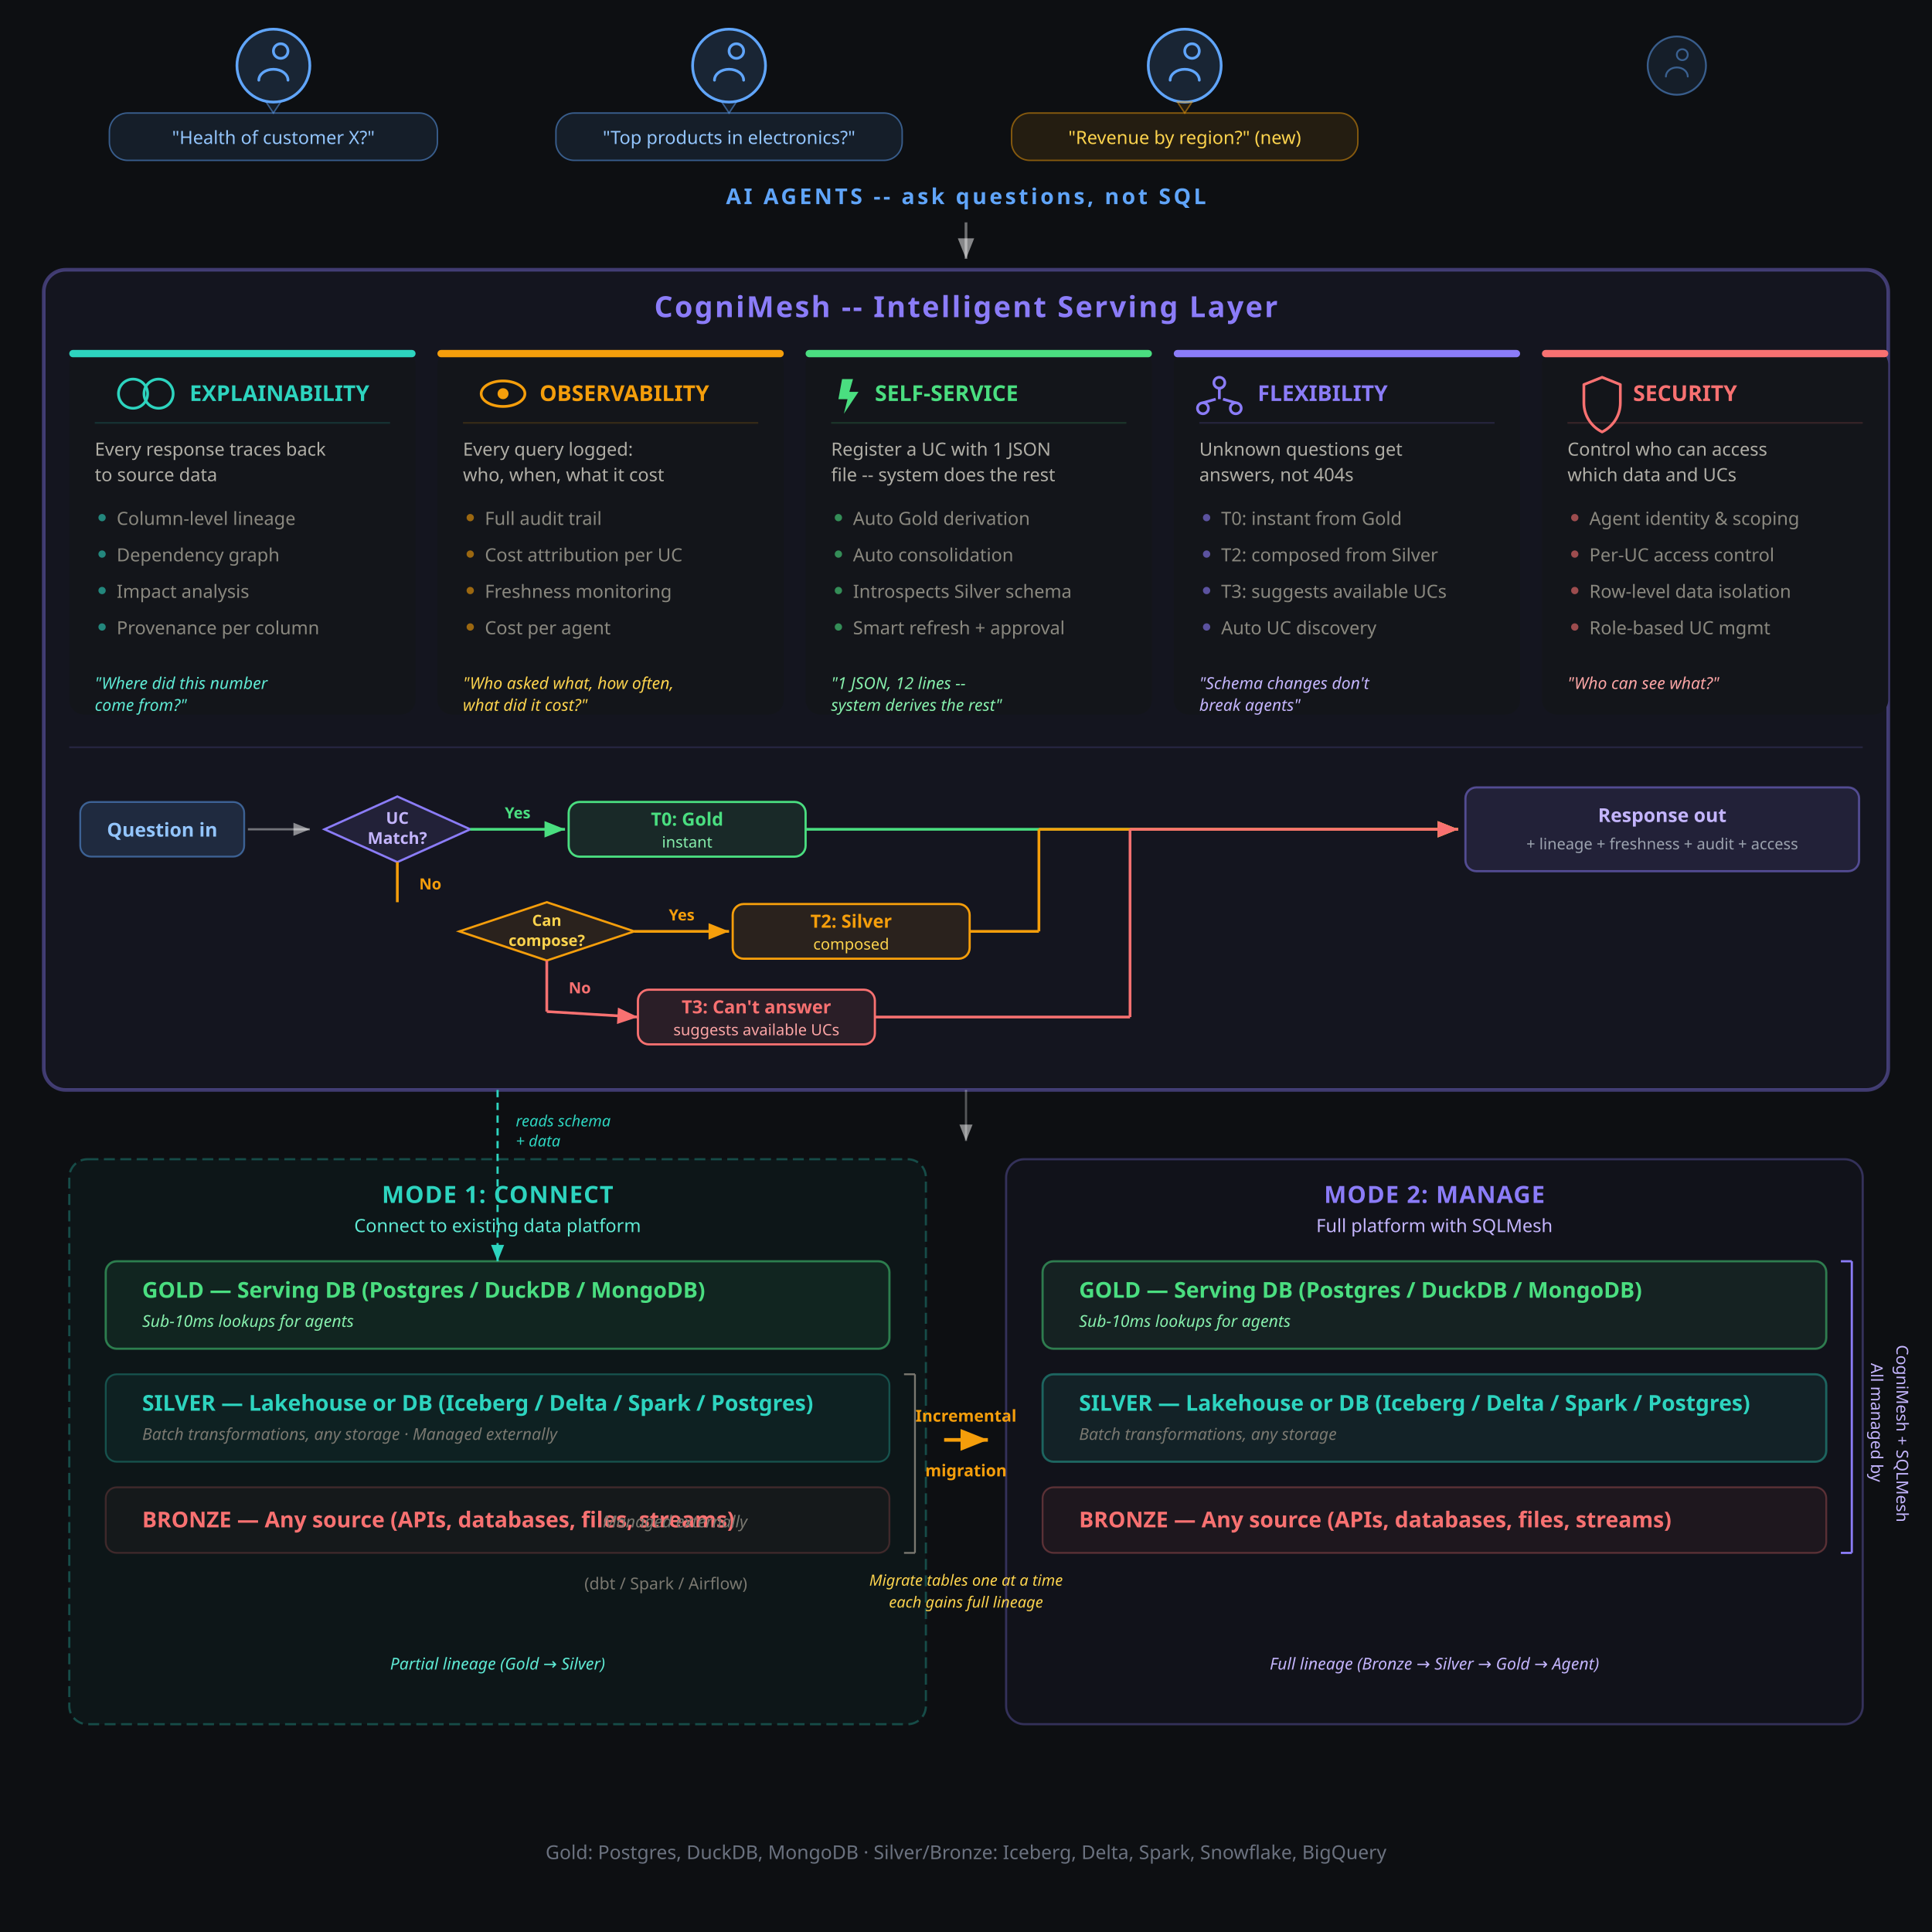
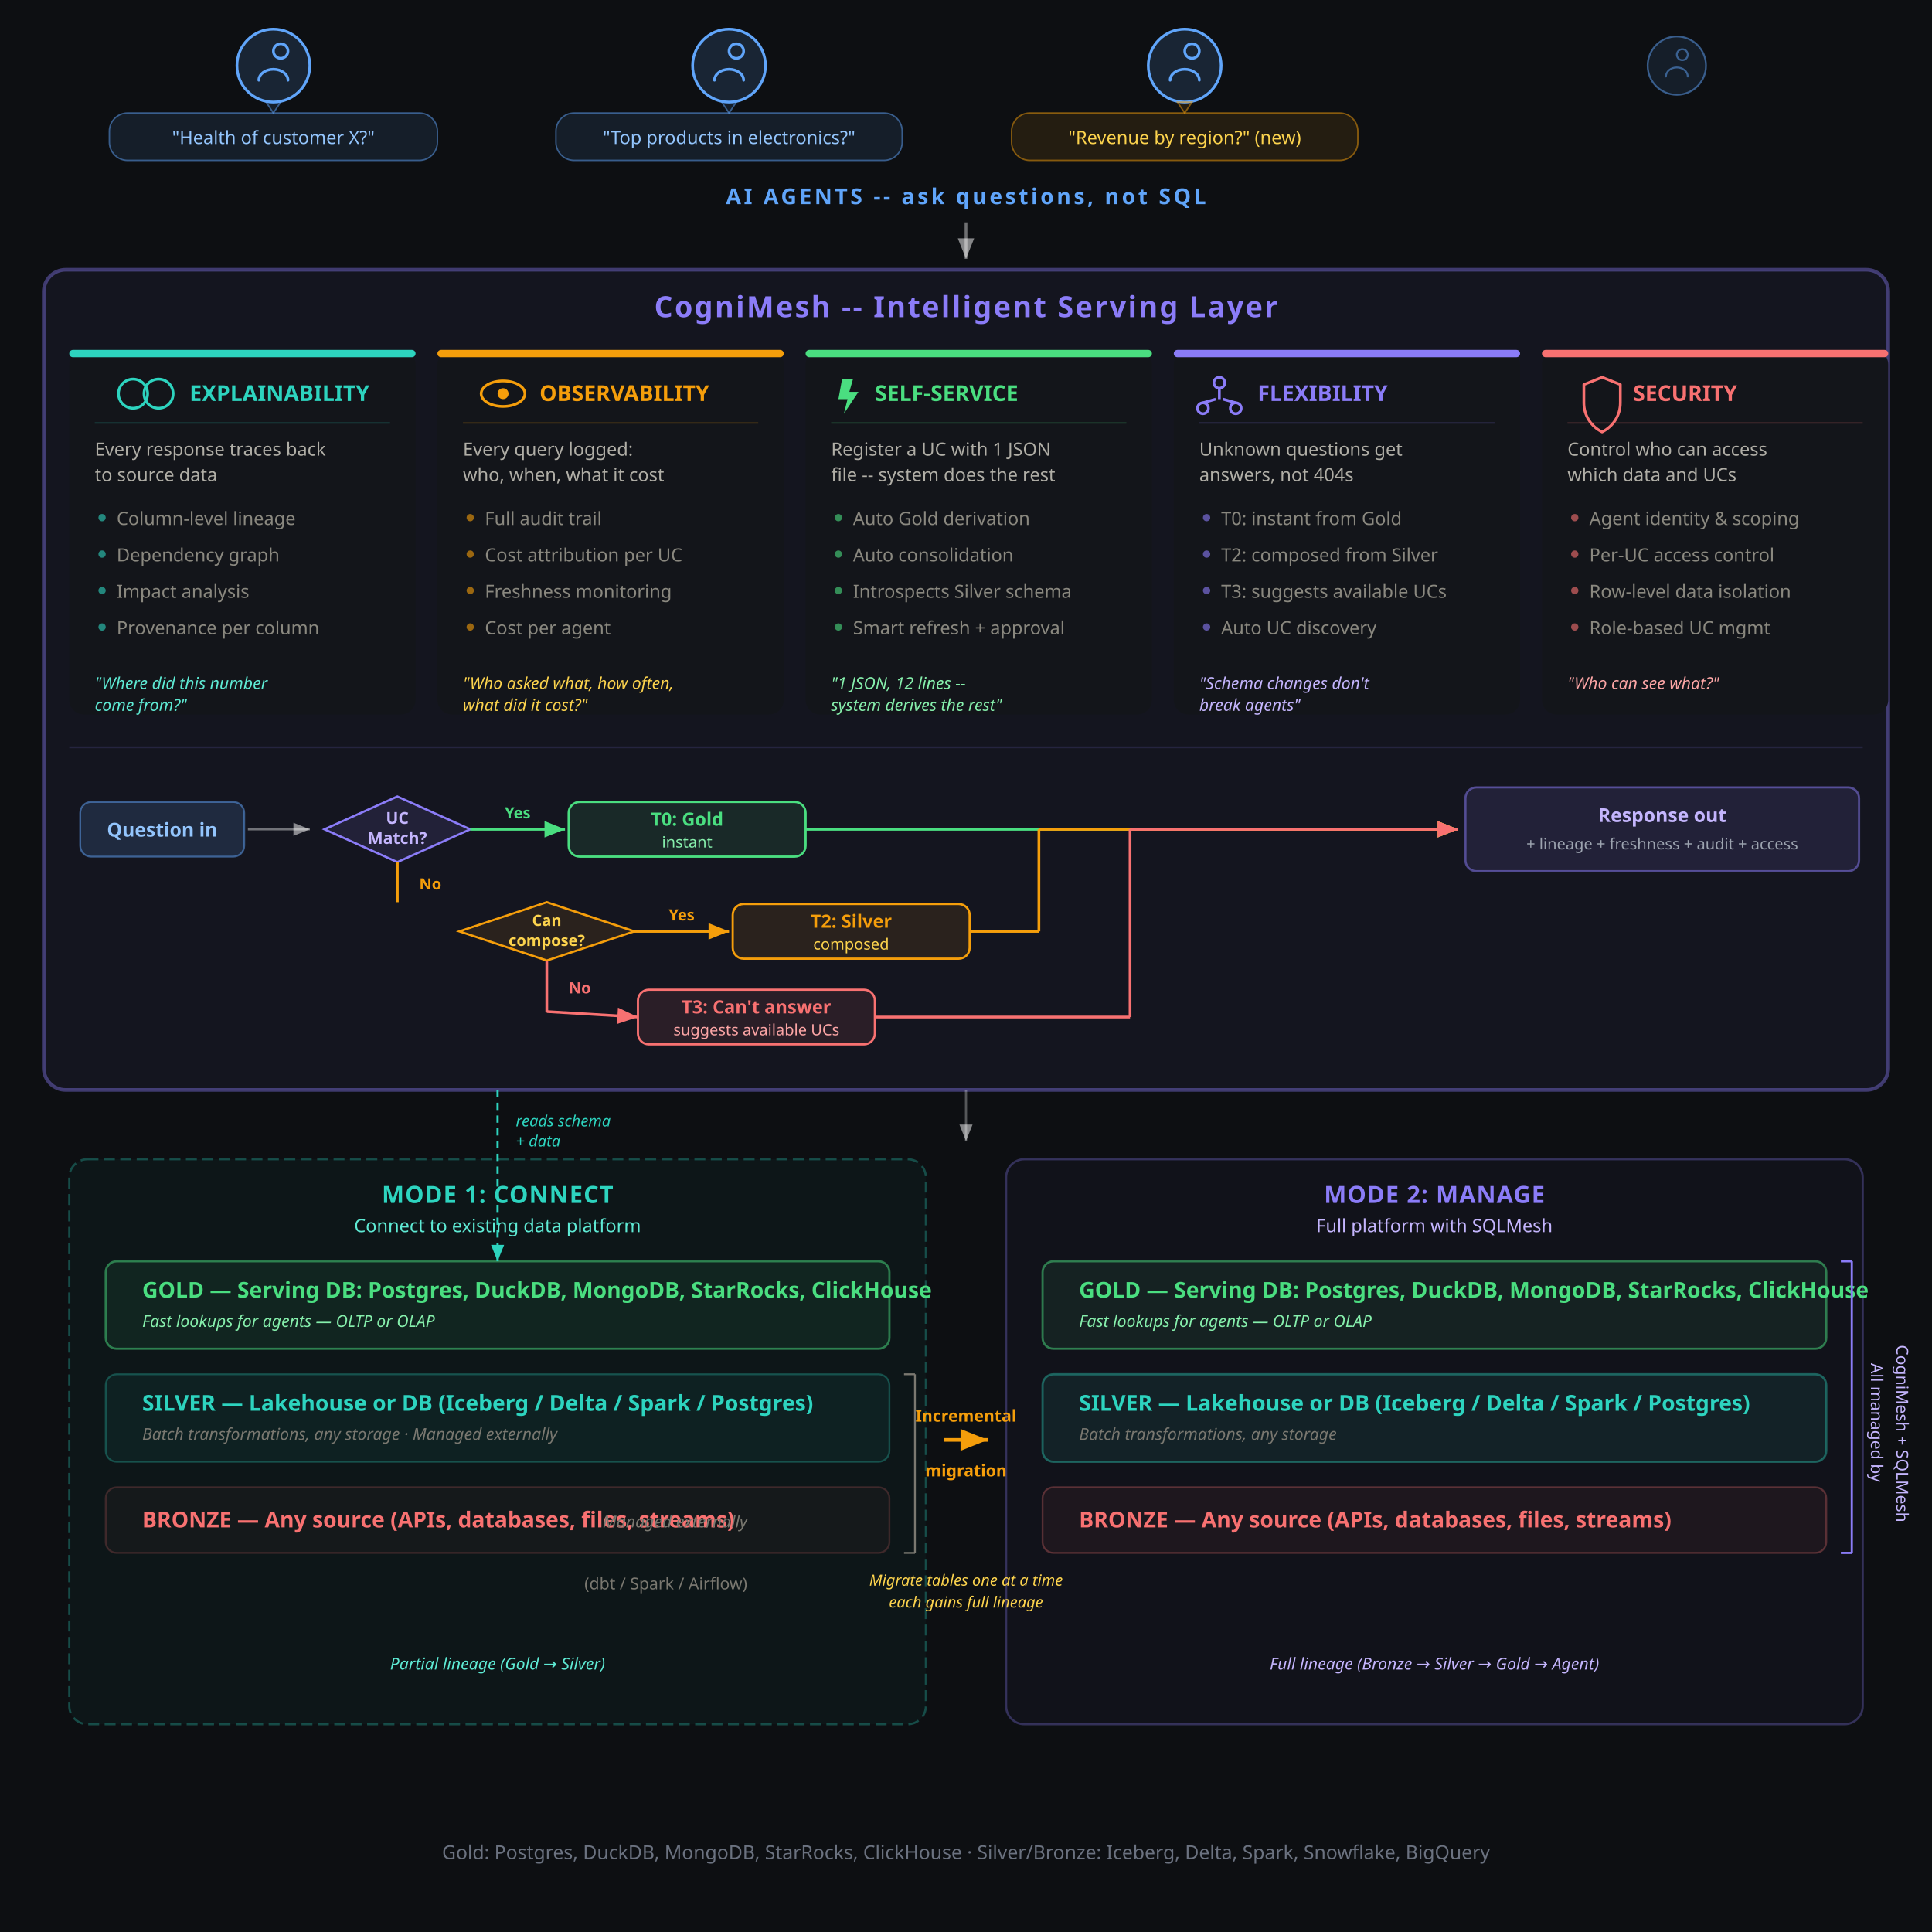
<svg xmlns="http://www.w3.org/2000/svg" viewBox="0 0 1060 1060" width="1060" height="1060">
  <defs>
    <marker id="arrow" viewBox="0 0 10 8" refX="10" refY="4" markerWidth="8" markerHeight="6" orient="auto-start-reverse">
      <path d="M0,0 L10,4 L0,8 Z" fill="rgba(255,255,255,0.5)" />
    </marker>
    <marker id="arrowPurple" viewBox="0 0 10 8" refX="10" refY="4" markerWidth="8" markerHeight="6" orient="auto-start-reverse">
      <path d="M0,0 L10,4 L0,8 Z" fill="rgba(139,124,248,0.7)" />
    </marker>
    <marker id="arrowGreen" viewBox="0 0 10 8" refX="10" refY="4" markerWidth="8" markerHeight="6" orient="auto-start-reverse">
      <path d="M0,0 L10,4 L0,8 Z" fill="#4ade80" />
    </marker>
    <marker id="arrowAmber" viewBox="0 0 10 8" refX="10" refY="4" markerWidth="8" markerHeight="6" orient="auto-start-reverse">
      <path d="M0,0 L10,4 L0,8 Z" fill="#f59e0b" />
    </marker>
    <marker id="arrowCoral" viewBox="0 0 10 8" refX="10" refY="4" markerWidth="8" markerHeight="6" orient="auto-start-reverse">
      <path d="M0,0 L10,4 L0,8 Z" fill="#f87171" />
    </marker>
    <marker id="arrowTeal" viewBox="0 0 10 8" refX="10" refY="4" markerWidth="8" markerHeight="6" orient="auto-start-reverse">
      <path d="M0,0 L10,4 L0,8 Z" fill="#2dd4bf" />
    </marker>
  </defs>
  <rect width="1060" height="1060" fill="#0d0f12" />
  <circle cx="150" cy="36" r="20" fill="rgba(96,165,250,0.15)" stroke="#60a5fa" stroke-width="1.5" />
  <path d="M150,28 a4,4 0 1,1 0,0.01 M142,44 a8,6 0 0,1 16,0" fill="none" stroke="#60a5fa" stroke-width="1.5" stroke-linecap="round" />
  <rect x="60" y="62" width="180" height="26" rx="10" fill="rgba(96,165,250,0.1)" stroke="#60a5fa" stroke-width="0.8" stroke-opacity="0.5" />
  <path d="M150,62 l-4,-6 l8,0 Z" fill="rgba(96,165,250,0.1)" stroke="#60a5fa" stroke-width="0.8" stroke-opacity="0.5" />
  <text x="150" y="79" text-anchor="middle" fill="#93c5fd" font-size="10" font-family="system-ui,sans-serif">"Health of customer X?"</text>
  <circle cx="400" cy="36" r="20" fill="rgba(96,165,250,0.15)" stroke="#60a5fa" stroke-width="1.5" />
  <path d="M400,28 a4,4 0 1,1 0,0.01 M392,44 a8,6 0 0,1 16,0" fill="none" stroke="#60a5fa" stroke-width="1.5" stroke-linecap="round" />
  <rect x="305" y="62" width="190" height="26" rx="10" fill="rgba(96,165,250,0.1)" stroke="#60a5fa" stroke-width="0.8" stroke-opacity="0.5" />
  <path d="M400,62 l-4,-6 l8,0 Z" fill="rgba(96,165,250,0.1)" stroke="#60a5fa" stroke-width="0.8" stroke-opacity="0.5" />
  <text x="400" y="79" text-anchor="middle" fill="#93c5fd" font-size="10" font-family="system-ui,sans-serif">"Top products in electronics?"</text>
  <circle cx="650" cy="36" r="20" fill="rgba(96,165,250,0.15)" stroke="#60a5fa" stroke-width="1.5" />
  <path d="M650,28 a4,4 0 1,1 0,0.01 M642,44 a8,6 0 0,1 16,0" fill="none" stroke="#60a5fa" stroke-width="1.5" stroke-linecap="round" />
  <rect x="555" y="62" width="190" height="26" rx="10" fill="rgba(245,158,11,0.1)" stroke="#f59e0b" stroke-width="0.8" stroke-opacity="0.5" />
  <path d="M650,62 l-4,-6 l8,0 Z" fill="rgba(245,158,11,0.1)" stroke="#f59e0b" stroke-width="0.8" stroke-opacity="0.5" />
  <text x="650" y="79" text-anchor="middle" fill="#fcd34d" font-size="10" font-family="system-ui,sans-serif">"Revenue by region?" (new)</text>
  <circle cx="920" cy="36" r="16" fill="rgba(96,165,250,0.1)" stroke="#60a5fa" stroke-width="1" stroke-opacity="0.5" />
  <path d="M920,30 a3,3 0 1,1 0,0.01 M914,42 a6,5 0 0,1 12,0" fill="none" stroke="#60a5fa" stroke-width="1" stroke-opacity="0.5" stroke-linecap="round" />
  <text x="530" y="112" text-anchor="middle" fill="#60a5fa" font-size="12" font-weight="bold" font-family="system-ui,sans-serif" letter-spacing="1.5">AI AGENTS -- ask questions, not SQL</text>
  <line x1="530" y1="122" x2="530" y2="142" stroke="rgba(255,255,255,0.4)" stroke-width="1.5" marker-end="url(#arrow)" />
  <rect x="24" y="148" width="1012" height="450" rx="12" fill="rgba(139,124,248,0.06)" stroke="#8b7cf8" stroke-width="2" stroke-opacity="0.4" />
  <text x="530" y="174" text-anchor="middle" fill="#8b7cf8" font-size="16" font-weight="bold" font-family="system-ui,sans-serif" letter-spacing="1">CogniMesh -- Intelligent Serving Layer</text>
  <rect x="38" y="192" width="190" height="200" rx="8" fill="#13151a" />
  <rect x="38" y="192" width="190" height="4" rx="2" fill="#2dd4bf" />
  <circle cx="73" cy="216" r="8" fill="none" stroke="#2dd4bf" stroke-width="1.5" />
  <circle cx="87" cy="216" r="8" fill="none" stroke="#2dd4bf" stroke-width="1.5" />
  <text x="104" y="220" fill="#2dd4bf" font-size="12" font-weight="bold" font-family="system-ui,sans-serif">EXPLAINABILITY</text>
  <line x1="52" y1="232" x2="214" y2="232" stroke="rgba(45,212,191,0.15)" stroke-width="1" />
  <text x="52" y="250" fill="#b0aea6" font-size="10" font-family="system-ui,sans-serif">Every response traces back</text>
  <text x="52" y="264" fill="#b0aea6" font-size="10" font-family="system-ui,sans-serif">to source data</text>
  <circle cx="56" cy="284" r="2" fill="#2dd4bf" fill-opacity="0.6" />
  <text x="64" y="288" fill="#8a887f" font-size="10" font-family="system-ui,sans-serif">Column-level lineage</text>
  <circle cx="56" cy="304" r="2" fill="#2dd4bf" fill-opacity="0.6" />
  <text x="64" y="308" fill="#8a887f" font-size="10" font-family="system-ui,sans-serif">Dependency graph</text>
  <circle cx="56" cy="324" r="2" fill="#2dd4bf" fill-opacity="0.6" />
  <text x="64" y="328" fill="#8a887f" font-size="10" font-family="system-ui,sans-serif">Impact analysis</text>
  <circle cx="56" cy="344" r="2" fill="#2dd4bf" fill-opacity="0.6" />
  <text x="64" y="348" fill="#8a887f" font-size="10" font-family="system-ui,sans-serif">Provenance per column</text>
  <text x="52" y="378" fill="#5eead4" font-size="9" font-family="system-ui,sans-serif" font-style="italic">"Where did this number</text>
  <text x="52" y="390" fill="#5eead4" font-size="9" font-family="system-ui,sans-serif" font-style="italic"> come from?"</text>
  <rect x="240" y="192" width="190" height="200" rx="8" fill="#13151a" />
  <rect x="240" y="192" width="190" height="4" rx="2" fill="#f59e0b" />
  <ellipse cx="276" cy="216" rx="12" ry="7" fill="none" stroke="#f59e0b" stroke-width="1.5" />
  <circle cx="276" cy="216" r="3" fill="#f59e0b" />
  <text x="296" y="220" fill="#f59e0b" font-size="12" font-weight="bold" font-family="system-ui,sans-serif">OBSERVABILITY</text>
  <line x1="254" y1="232" x2="416" y2="232" stroke="rgba(245,158,11,0.15)" stroke-width="1" />
  <text x="254" y="250" fill="#b0aea6" font-size="10" font-family="system-ui,sans-serif">Every query logged:</text>
  <text x="254" y="264" fill="#b0aea6" font-size="10" font-family="system-ui,sans-serif">who, when, what it cost</text>
  <circle cx="258" cy="284" r="2" fill="#f59e0b" fill-opacity="0.6" />
  <text x="266" y="288" fill="#8a887f" font-size="10" font-family="system-ui,sans-serif">Full audit trail</text>
  <circle cx="258" cy="304" r="2" fill="#f59e0b" fill-opacity="0.6" />
  <text x="266" y="308" fill="#8a887f" font-size="10" font-family="system-ui,sans-serif">Cost attribution per UC</text>
  <circle cx="258" cy="324" r="2" fill="#f59e0b" fill-opacity="0.6" />
  <text x="266" y="328" fill="#8a887f" font-size="10" font-family="system-ui,sans-serif">Freshness monitoring</text>
  <circle cx="258" cy="344" r="2" fill="#f59e0b" fill-opacity="0.6" />
  <text x="266" y="348" fill="#8a887f" font-size="10" font-family="system-ui,sans-serif">Cost per agent</text>
  <text x="254" y="378" fill="#fcd34d" font-size="9" font-family="system-ui,sans-serif" font-style="italic">"Who asked what, how often,</text>
  <text x="254" y="390" fill="#fcd34d" font-size="9" font-family="system-ui,sans-serif" font-style="italic"> what did it cost?"</text>
  <rect x="442" y="192" width="190" height="200" rx="8" fill="#13151a" />
  <rect x="442" y="192" width="190" height="4" rx="2" fill="#4ade80" />
  <path d="M462,208 l6,0 l-2,7 l5,0 l-8,12 l2,-8 l-5,0 Z" fill="#4ade80" />
  <text x="480" y="220" fill="#4ade80" font-size="12" font-weight="bold" font-family="system-ui,sans-serif">SELF-SERVICE</text>
  <line x1="456" y1="232" x2="618" y2="232" stroke="rgba(74,222,128,0.15)" stroke-width="1" />
  <text x="456" y="250" fill="#b0aea6" font-size="10" font-family="system-ui,sans-serif">Register a UC with 1 JSON</text>
  <text x="456" y="264" fill="#b0aea6" font-size="10" font-family="system-ui,sans-serif">file -- system does the rest</text>
  <circle cx="460" cy="284" r="2" fill="#4ade80" fill-opacity="0.6" />
  <text x="468" y="288" fill="#8a887f" font-size="10" font-family="system-ui,sans-serif">Auto Gold derivation</text>
  <circle cx="460" cy="304" r="2" fill="#4ade80" fill-opacity="0.6" />
  <text x="468" y="308" fill="#8a887f" font-size="10" font-family="system-ui,sans-serif">Auto consolidation</text>
  <circle cx="460" cy="324" r="2" fill="#4ade80" fill-opacity="0.6" />
  <text x="468" y="328" fill="#8a887f" font-size="10" font-family="system-ui,sans-serif">Introspects Silver schema</text>
  <circle cx="460" cy="344" r="2" fill="#4ade80" fill-opacity="0.6" />
  <text x="468" y="348" fill="#8a887f" font-size="10" font-family="system-ui,sans-serif">Smart refresh + approval</text>
  <text x="456" y="378" fill="#86efac" font-size="9" font-family="system-ui,sans-serif" font-style="italic">"1 JSON, 12 lines --</text>
  <text x="456" y="390" fill="#86efac" font-size="9" font-family="system-ui,sans-serif" font-style="italic"> system derives the rest"</text>
  <rect x="644" y="192" width="190" height="200" rx="8" fill="#13151a" />
  <rect x="644" y="192" width="190" height="4" rx="2" fill="#8b7cf8" />
  <circle cx="669" cy="210" r="3" fill="none" stroke="#8b7cf8" stroke-width="1.5" />
  <line x1="669" y1="213" x2="669" y2="219" stroke="#8b7cf8" stroke-width="1.5" />
  <circle cx="660" cy="224" r="3" fill="none" stroke="#8b7cf8" stroke-width="1.5" />
  <circle cx="678" cy="224" r="3" fill="none" stroke="#8b7cf8" stroke-width="1.5" />
  <line x1="667" y1="219" x2="660" y2="221" stroke="#8b7cf8" stroke-width="1.5" />
  <line x1="671" y1="219" x2="678" y2="221" stroke="#8b7cf8" stroke-width="1.5" />
  <text x="690" y="220" fill="#8b7cf8" font-size="12" font-weight="bold" font-family="system-ui,sans-serif">FLEXIBILITY</text>
  <line x1="658" y1="232" x2="820" y2="232" stroke="rgba(139,124,248,0.15)" stroke-width="1" />
  <text x="658" y="250" fill="#b0aea6" font-size="10" font-family="system-ui,sans-serif">Unknown questions get</text>
  <text x="658" y="264" fill="#b0aea6" font-size="10" font-family="system-ui,sans-serif">answers, not 404s</text>
  <circle cx="662" cy="284" r="2" fill="#8b7cf8" fill-opacity="0.6" />
  <text x="670" y="288" fill="#8a887f" font-size="10" font-family="system-ui,sans-serif">T0: instant from Gold</text>
  <circle cx="662" cy="304" r="2" fill="#8b7cf8" fill-opacity="0.6" />
  <text x="670" y="308" fill="#8a887f" font-size="10" font-family="system-ui,sans-serif">T2: composed from Silver</text>
  <circle cx="662" cy="324" r="2" fill="#8b7cf8" fill-opacity="0.6" />
  <text x="670" y="328" fill="#8a887f" font-size="10" font-family="system-ui,sans-serif">T3: suggests available UCs</text>
  <circle cx="662" cy="344" r="2" fill="#8b7cf8" fill-opacity="0.6" />
  <text x="670" y="348" fill="#8a887f" font-size="10" font-family="system-ui,sans-serif">Auto UC discovery</text>
  <text x="658" y="378" fill="#c4b5fd" font-size="9" font-family="system-ui,sans-serif" font-style="italic">"Schema changes don't</text>
  <text x="658" y="390" fill="#c4b5fd" font-size="9" font-family="system-ui,sans-serif" font-style="italic"> break agents"</text>
  <rect x="846" y="192" width="190" height="200" rx="8" fill="#13151a" />
  <rect x="846" y="192" width="190" height="4" rx="2" fill="#f87171" />
  <path d="M879,207 l-10,4 v10 c0,7 4,13 10,16 c6,-3 10,-9 10,-16 v-10 Z" fill="none" stroke="#f87171" stroke-width="1.5" stroke-linejoin="round" />
  <text x="896" y="220" fill="#f87171" font-size="12" font-weight="bold" font-family="system-ui,sans-serif">SECURITY</text>
  <line x1="860" y1="232" x2="1022" y2="232" stroke="rgba(248,113,113,0.15)" stroke-width="1" />
  <text x="860" y="250" fill="#b0aea6" font-size="10" font-family="system-ui,sans-serif">Control who can access</text>
  <text x="860" y="264" fill="#b0aea6" font-size="10" font-family="system-ui,sans-serif">which data and UCs</text>
  <circle cx="864" cy="284" r="2" fill="#f87171" fill-opacity="0.6" />
  <text x="872" y="288" fill="#8a887f" font-size="10" font-family="system-ui,sans-serif">Agent identity &amp; scoping</text>
  <circle cx="864" cy="304" r="2" fill="#f87171" fill-opacity="0.6" />
  <text x="872" y="308" fill="#8a887f" font-size="10" font-family="system-ui,sans-serif">Per-UC access control</text>
  <circle cx="864" cy="324" r="2" fill="#f87171" fill-opacity="0.6" />
  <text x="872" y="328" fill="#8a887f" font-size="10" font-family="system-ui,sans-serif">Row-level data isolation</text>
  <circle cx="864" cy="344" r="2" fill="#f87171" fill-opacity="0.6" />
  <text x="872" y="348" fill="#8a887f" font-size="10" font-family="system-ui,sans-serif">Role-based UC mgmt</text>
  <text x="860" y="378" fill="#fca5a5" font-size="9" font-family="system-ui,sans-serif" font-style="italic">"Who can see what?"</text>
  <line x1="38" y1="410" x2="1022" y2="410" stroke="rgba(139,124,248,0.15)" stroke-width="1" />
  <rect x="44" y="440" width="90" height="30" rx="6" fill="rgba(96,165,250,0.15)" stroke="#60a5fa" stroke-width="1" stroke-opacity="0.5" />
  <text x="89" y="459" text-anchor="middle" fill="#93c5fd" font-size="10.5" font-weight="bold" font-family="system-ui,sans-serif">Question in</text>
  <line x1="136" y1="455" x2="170" y2="455" stroke="rgba(255,255,255,0.4)" stroke-width="1.2" marker-end="url(#arrow)" />
  <polygon points="218,437 258,455 218,473 178,455" fill="rgba(139,124,248,0.12)" stroke="#8b7cf8" stroke-width="1.2" />
  <text x="218" y="452" text-anchor="middle" fill="#c4b5fd" font-size="9" font-weight="bold" font-family="system-ui,sans-serif">UC</text>
  <text x="218" y="463" text-anchor="middle" fill="#c4b5fd" font-size="9" font-weight="bold" font-family="system-ui,sans-serif">Match?</text>
  <line x1="258" y1="455" x2="310" y2="455" stroke="#4ade80" stroke-width="1.5" marker-end="url(#arrowGreen)" />
  <text x="284" y="449" text-anchor="middle" fill="#4ade80" font-size="8.5" font-weight="bold" font-family="system-ui,sans-serif">Yes</text>
  <rect x="312" y="440" width="130" height="30" rx="6" fill="rgba(74,222,128,0.1)" stroke="#4ade80" stroke-width="1.2" />
  <text x="377" y="453" text-anchor="middle" fill="#4ade80" font-size="10" font-weight="bold" font-family="system-ui,sans-serif">T0: Gold</text>
  <text x="377" y="465" text-anchor="middle" fill="#86efac" font-size="8.5" font-family="system-ui,sans-serif">instant</text>
  <line x1="442" y1="455" x2="800" y2="455" stroke="#4ade80" stroke-width="1.5" marker-end="url(#arrowGreen)" />
  <line x1="218" y1="473" x2="218" y2="495" stroke="#f59e0b" stroke-width="1.5" />
  <text x="230" y="488" fill="#f59e0b" font-size="8.5" font-weight="bold" font-family="system-ui,sans-serif">No</text>
  <polygon points="300,495 348,511 300,527 252,511" fill="rgba(245,158,11,0.1)" stroke="#f59e0b" stroke-width="1.2" />
  <text x="300" y="508" text-anchor="middle" fill="#fcd34d" font-size="8.5" font-weight="bold" font-family="system-ui,sans-serif">Can</text>
  <text x="300" y="519" text-anchor="middle" fill="#fcd34d" font-size="8.5" font-weight="bold" font-family="system-ui,sans-serif">compose?</text>
  <line x1="348" y1="511" x2="400" y2="511" stroke="#f59e0b" stroke-width="1.5" marker-end="url(#arrowAmber)" />
  <text x="374" y="505" text-anchor="middle" fill="#f59e0b" font-size="8.5" font-weight="bold" font-family="system-ui,sans-serif">Yes</text>
  <rect x="402" y="496" width="130" height="30" rx="6" fill="rgba(245,158,11,0.1)" stroke="#f59e0b" stroke-width="1.2" />
  <text x="467" y="509" text-anchor="middle" fill="#f59e0b" font-size="10" font-weight="bold" font-family="system-ui,sans-serif">T2: Silver</text>
  <text x="467" y="521" text-anchor="middle" fill="#fcd34d" font-size="8.5" font-family="system-ui,sans-serif">composed</text>
  <line x1="532" y1="511" x2="570" y2="511" stroke="#f59e0b" stroke-width="1.5" />
  <line x1="570" y1="511" x2="570" y2="455" stroke="#f59e0b" stroke-width="1.5" />
  <line x1="570" y1="455" x2="800" y2="455" stroke="#f59e0b" stroke-width="1.5" marker-end="url(#arrowAmber)" />
  <line x1="300" y1="527" x2="300" y2="555" stroke="#f87171" stroke-width="1.5" />
  <text x="312" y="545" fill="#f87171" font-size="8.5" font-weight="bold" font-family="system-ui,sans-serif">No</text>
  <rect x="350" y="543" width="130" height="30" rx="6" fill="rgba(248,113,113,0.1)" stroke="#f87171" stroke-width="1.2" />
  <text x="415" y="556" text-anchor="middle" fill="#f87171" font-size="10" font-weight="bold" font-family="system-ui,sans-serif">T3: Can't answer</text>
  <text x="415" y="568" text-anchor="middle" fill="#fca5a5" font-size="8.5" font-family="system-ui,sans-serif">suggests available UCs</text>
  <line x1="300" y1="555" x2="350" y2="558" stroke="#f87171" stroke-width="1.5" marker-end="url(#arrowCoral)" />
  <line x1="480" y1="558" x2="620" y2="558" stroke="#f87171" stroke-width="1.5" />
  <line x1="620" y1="558" x2="620" y2="455" stroke="#f87171" stroke-width="1.5" />
  <line x1="620" y1="455" x2="800" y2="455" stroke="#f87171" stroke-width="1.5" marker-end="url(#arrowCoral)" />
  <rect x="804" y="432" width="216" height="46" rx="6" fill="rgba(139,124,248,0.12)" stroke="#8b7cf8" stroke-width="1.2" stroke-opacity="0.5" />
  <text x="912" y="451" text-anchor="middle" fill="#c4b5fd" font-size="10.5" font-weight="bold" font-family="system-ui,sans-serif">Response out</text>
  <text x="912" y="466" text-anchor="middle" fill="#9ca3af" font-size="8.5" font-family="system-ui,sans-serif">+ lineage + freshness + audit + access</text>
  <line x1="530" y1="598" x2="530" y2="626" stroke="rgba(255,255,255,0.3)" stroke-width="1.2" marker-end="url(#arrow)" />
  <rect x="38" y="636" width="470" height="310" rx="10" fill="rgba(45,212,191,0.04)" stroke="#2dd4bf" stroke-width="1.2" stroke-opacity="0.3" stroke-dasharray="6,3" />
  <text x="273" y="660" text-anchor="middle" fill="#2dd4bf" font-size="13" font-weight="bold" font-family="system-ui,sans-serif" letter-spacing="0.5">MODE 1: CONNECT</text>
  <text x="273" y="676" text-anchor="middle" fill="#5eead4" font-size="10" font-family="system-ui,sans-serif">Connect to existing data platform</text>
  <rect x="58" y="692" width="430" height="48" rx="6" fill="rgba(74,222,128,0.08)" stroke="#4ade80" stroke-width="1.2" stroke-opacity="0.5" />
-   <text x="78" y="712" fill="#4ade80" font-size="12" font-weight="bold" font-family="system-ui,sans-serif">GOLD — Serving DB (Postgres / DuckDB / MongoDB)</text>
-   <text x="78" y="728" fill="#86efac" font-size="9" font-family="system-ui,sans-serif" font-style="italic">Sub-10ms lookups for agents</text>
+   <text x="78" y="712" fill="#4ade80" font-size="12" font-weight="bold" font-family="system-ui,sans-serif">GOLD — Serving DB: Postgres, DuckDB, MongoDB, StarRocks, ClickHouse</text>
+   <text x="78" y="728" fill="#86efac" font-size="9" font-family="system-ui,sans-serif" font-style="italic">Fast lookups for agents — OLTP or OLAP</text>
  <line x1="273" y1="598" x2="273" y2="692" stroke="#2dd4bf" stroke-width="1.2" stroke-dasharray="4,3" marker-end="url(#arrowTeal)" />
  <text x="283" y="618" fill="#2dd4bf" font-size="8.5" font-family="system-ui,sans-serif" font-style="italic">reads schema</text>
  <text x="283" y="629" fill="#2dd4bf" font-size="8.5" font-family="system-ui,sans-serif" font-style="italic">+ data</text>
  <rect x="58" y="754" width="430" height="48" rx="6" fill="rgba(45,212,191,0.06)" stroke="#2dd4bf" stroke-width="1" stroke-opacity="0.3" />
  <text x="78" y="774" fill="#2dd4bf" font-size="12" font-weight="bold" font-family="system-ui,sans-serif">SILVER — Lakehouse or DB (Iceberg / Delta / Spark / Postgres)</text>
  <text x="78" y="790" fill="#7a7870" font-size="9" font-family="system-ui,sans-serif" font-style="italic">Batch transformations, any storage · Managed externally</text>
  <rect x="58" y="816" width="430" height="36" rx="6" fill="rgba(248,113,113,0.04)" stroke="#f87171" stroke-width="1" stroke-opacity="0.2" />
  <text x="78" y="838" fill="#f87171" font-size="12" font-weight="bold" font-family="system-ui,sans-serif">BRONZE — Any source (APIs, databases, files, streams)</text>
  <text x="410" y="838" text-anchor="end" fill="#7a7870" font-size="9" font-family="system-ui,sans-serif" font-style="italic">Managed externally</text>
  <text x="410" y="872" text-anchor="end" fill="#7a7870" font-size="9" font-family="system-ui,sans-serif">(dbt / Spark / Airflow)</text>
  <line x1="496" y1="754" x2="502" y2="754" stroke="#7a7870" stroke-width="1" />
  <line x1="502" y1="754" x2="502" y2="852" stroke="#7a7870" stroke-width="1" />
  <line x1="496" y1="852" x2="502" y2="852" stroke="#7a7870" stroke-width="1" />
  <text x="273" y="916" text-anchor="middle" fill="#5eead4" font-size="9" font-family="system-ui,sans-serif" font-style="italic">Partial lineage (Gold → Silver)</text>
  <rect x="552" y="636" width="470" height="310" rx="10" fill="rgba(139,124,248,0.04)" stroke="#8b7cf8" stroke-width="1.2" stroke-opacity="0.3" />
  <text x="787" y="660" text-anchor="middle" fill="#8b7cf8" font-size="13" font-weight="bold" font-family="system-ui,sans-serif" letter-spacing="0.5">MODE 2: MANAGE</text>
  <text x="787" y="676" text-anchor="middle" fill="#c4b5fd" font-size="10" font-family="system-ui,sans-serif">Full platform with SQLMesh</text>
  <rect x="572" y="692" width="430" height="48" rx="6" fill="rgba(74,222,128,0.08)" stroke="#4ade80" stroke-width="1.2" stroke-opacity="0.5" />
-   <text x="592" y="712" fill="#4ade80" font-size="12" font-weight="bold" font-family="system-ui,sans-serif">GOLD — Serving DB (Postgres / DuckDB / MongoDB)</text>
-   <text x="592" y="728" fill="#86efac" font-size="9" font-family="system-ui,sans-serif" font-style="italic">Sub-10ms lookups for agents</text>
+   <text x="592" y="712" fill="#4ade80" font-size="12" font-weight="bold" font-family="system-ui,sans-serif">GOLD — Serving DB: Postgres, DuckDB, MongoDB, StarRocks, ClickHouse</text>
+   <text x="592" y="728" fill="#86efac" font-size="9" font-family="system-ui,sans-serif" font-style="italic">Fast lookups for agents — OLTP or OLAP</text>
  <rect x="572" y="754" width="430" height="48" rx="6" fill="rgba(45,212,191,0.08)" stroke="#2dd4bf" stroke-width="1.2" stroke-opacity="0.4" />
  <text x="592" y="774" fill="#2dd4bf" font-size="12" font-weight="bold" font-family="system-ui,sans-serif">SILVER — Lakehouse or DB (Iceberg / Delta / Spark / Postgres)</text>
  <text x="592" y="790" fill="#7a7870" font-size="9" font-family="system-ui,sans-serif" font-style="italic">Batch transformations, any storage</text>
  <rect x="572" y="816" width="430" height="36" rx="6" fill="rgba(248,113,113,0.06)" stroke="#f87171" stroke-width="1" stroke-opacity="0.3" />
  <text x="592" y="838" fill="#f87171" font-size="12" font-weight="bold" font-family="system-ui,sans-serif">BRONZE — Any source (APIs, databases, files, streams)</text>
  <line x1="1010" y1="692" x2="1016" y2="692" stroke="#8b7cf8" stroke-width="1.2" />
  <line x1="1016" y1="692" x2="1016" y2="852" stroke="#8b7cf8" stroke-width="1.2" />
  <line x1="1010" y1="852" x2="1016" y2="852" stroke="#8b7cf8" stroke-width="1.2" />
  <text x="1030" y="754" fill="#c4b5fd" font-size="9" font-family="system-ui,sans-serif" writing-mode="tb" text-anchor="middle">All managed by</text>
  <text x="1044" y="744" fill="#c4b5fd" font-size="9" font-family="system-ui,sans-serif" writing-mode="tb" text-anchor="middle">CogniMesh + SQLMesh</text>
  <text x="787" y="916" text-anchor="middle" fill="#c4b5fd" font-size="9" font-family="system-ui,sans-serif" font-style="italic">Full lineage (Bronze → Silver → Gold → Agent)</text>
  <line x1="518" y1="790" x2="542" y2="790" stroke="#f59e0b" stroke-width="2" marker-end="url(#arrowAmber)" />
  <text x="530" y="780" text-anchor="middle" fill="#f59e0b" font-size="9" font-weight="bold" font-family="system-ui,sans-serif">Incremental</text>
  <text x="530" y="810" text-anchor="middle" fill="#f59e0b" font-size="9" font-weight="bold" font-family="system-ui,sans-serif">migration</text>
  <text x="530" y="870" text-anchor="middle" fill="#fcd34d" font-size="8.5" font-family="system-ui,sans-serif" font-style="italic">Migrate tables one at a time</text>
  <text x="530" y="882" text-anchor="middle" fill="#fcd34d" font-size="8.5" font-family="system-ui,sans-serif" font-style="italic">each gains full lineage</text>
-   <text x="530" y="1020" text-anchor="middle" fill="#6b7280" font-size="10.5" font-family="system-ui,sans-serif">Gold: Postgres, DuckDB, MongoDB · Silver/Bronze: Iceberg, Delta, Spark, Snowflake, BigQuery</text>
+   <text x="530" y="1020" text-anchor="middle" fill="#6b7280" font-size="10.5" font-family="system-ui,sans-serif">Gold: Postgres, DuckDB, MongoDB, StarRocks, ClickHouse · Silver/Bronze: Iceberg, Delta, Spark, Snowflake, BigQuery</text>
</svg>
